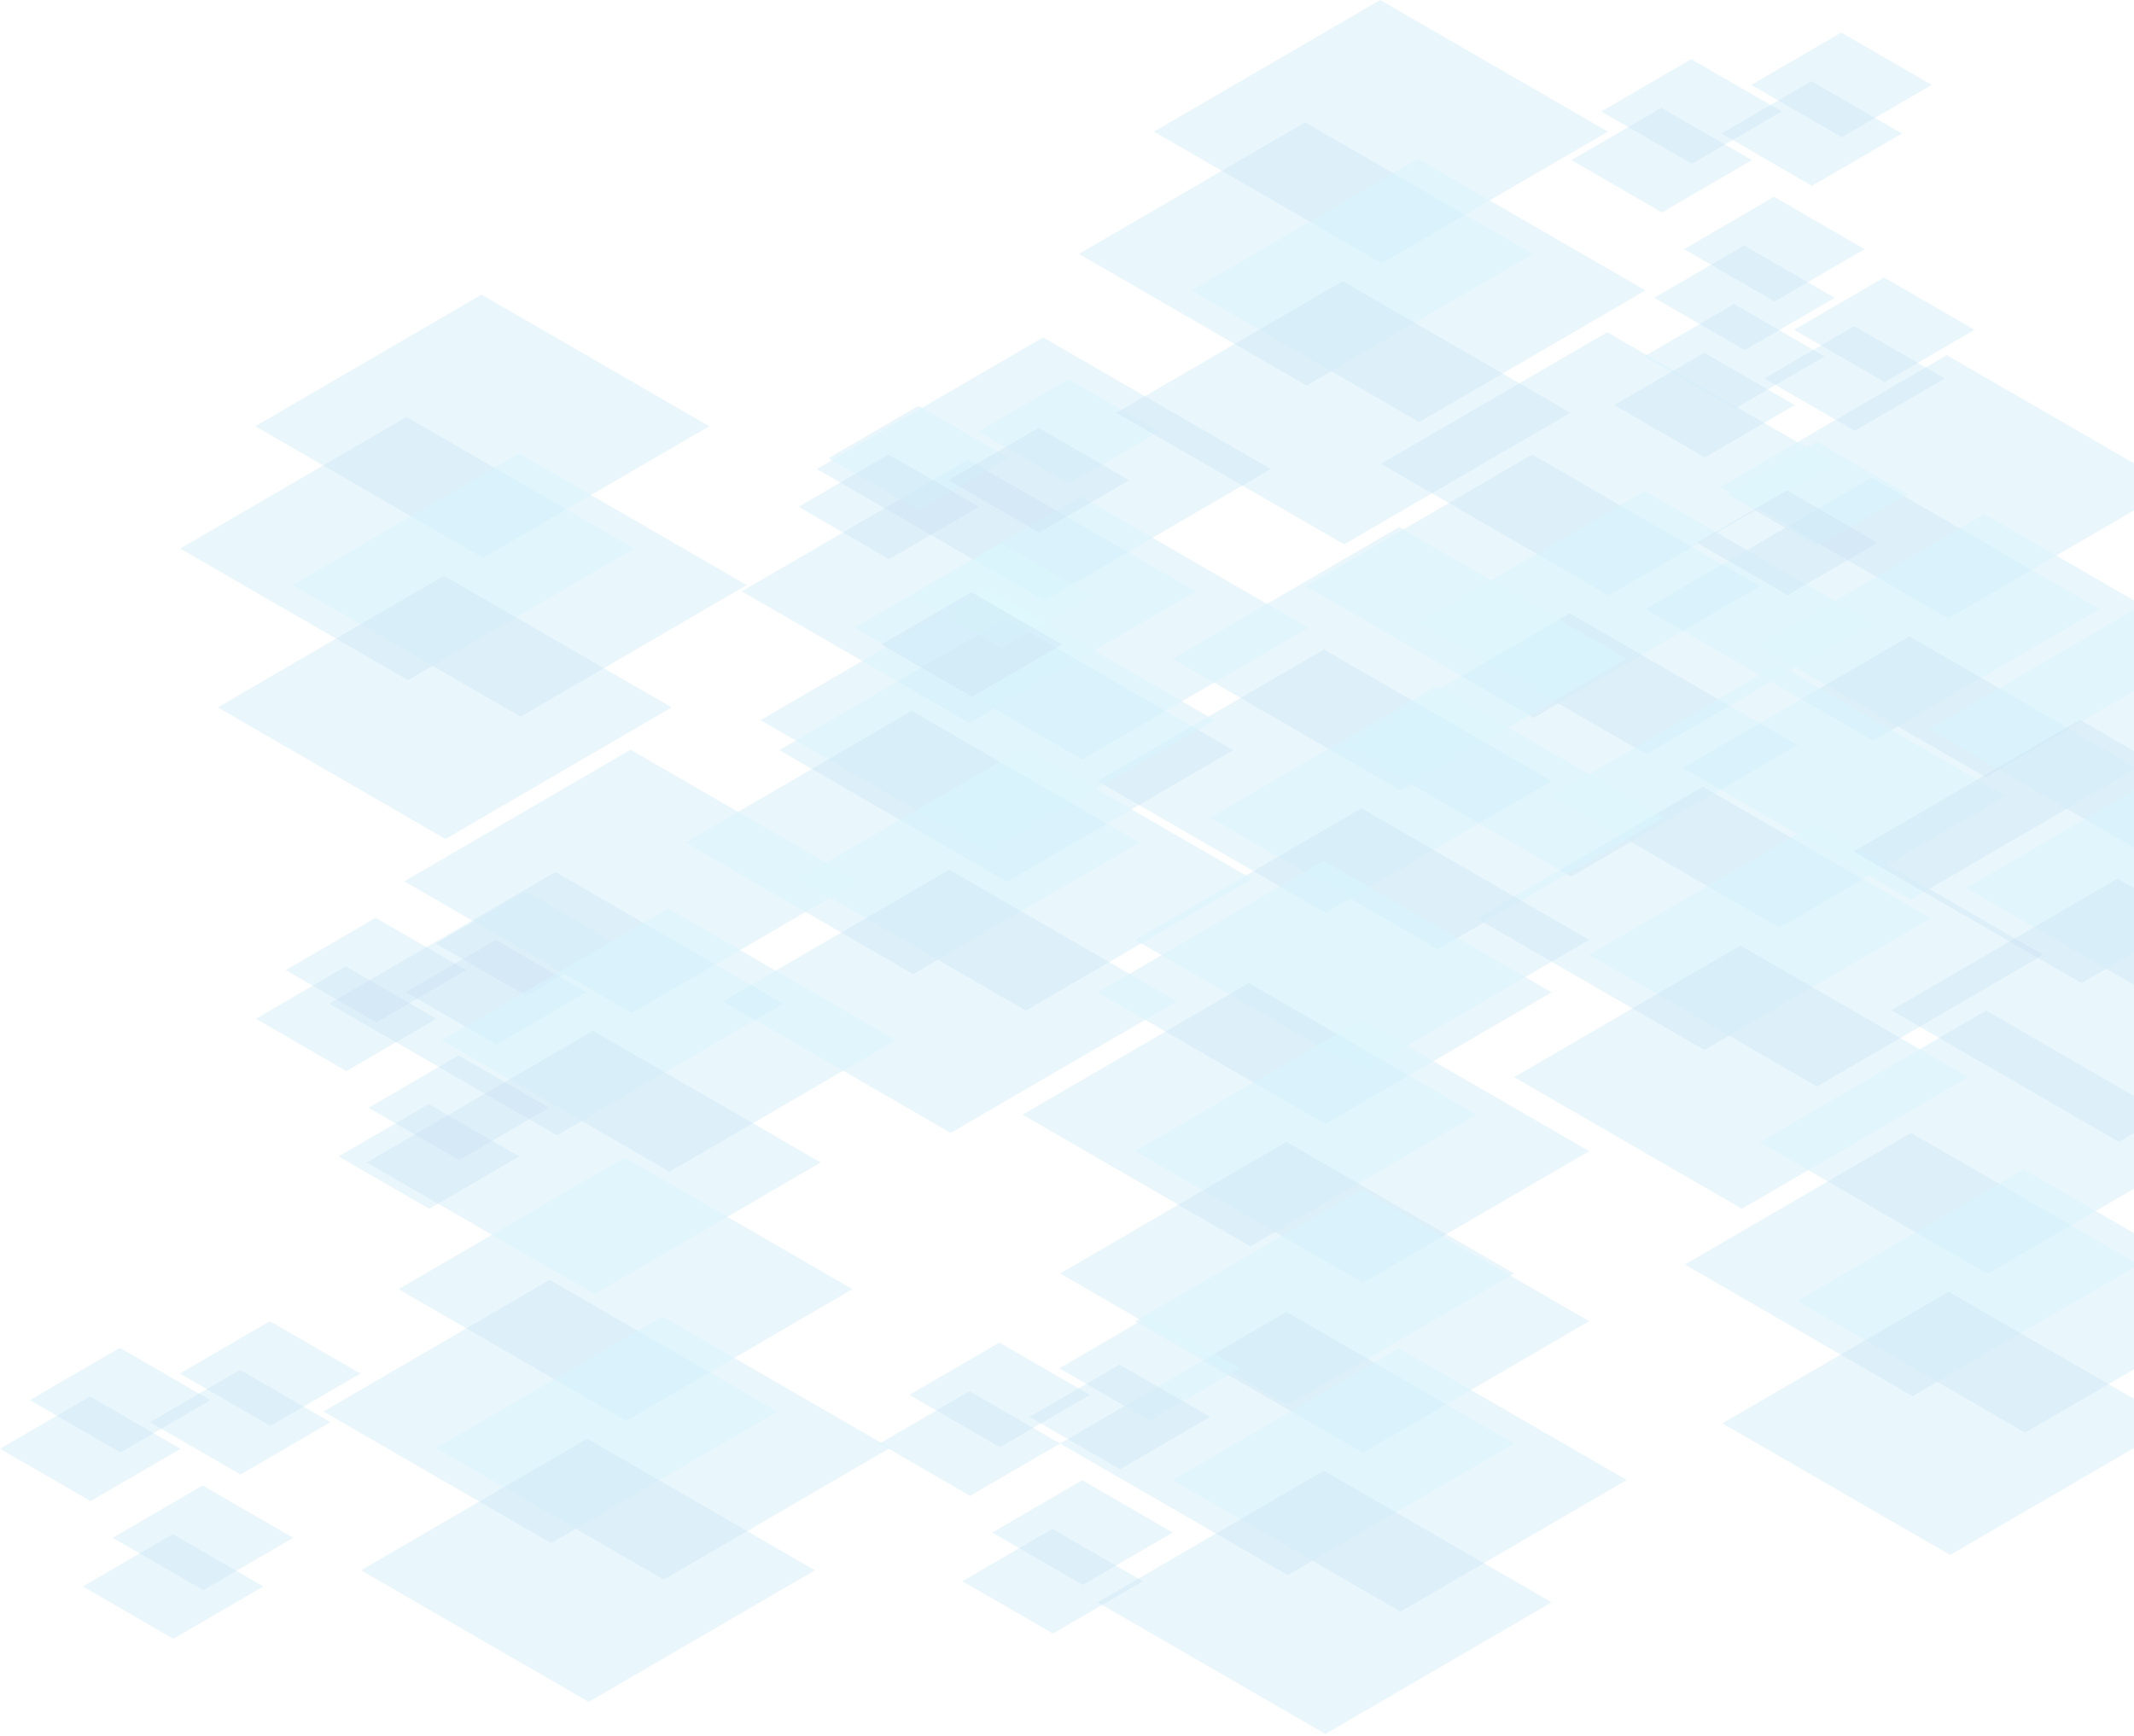
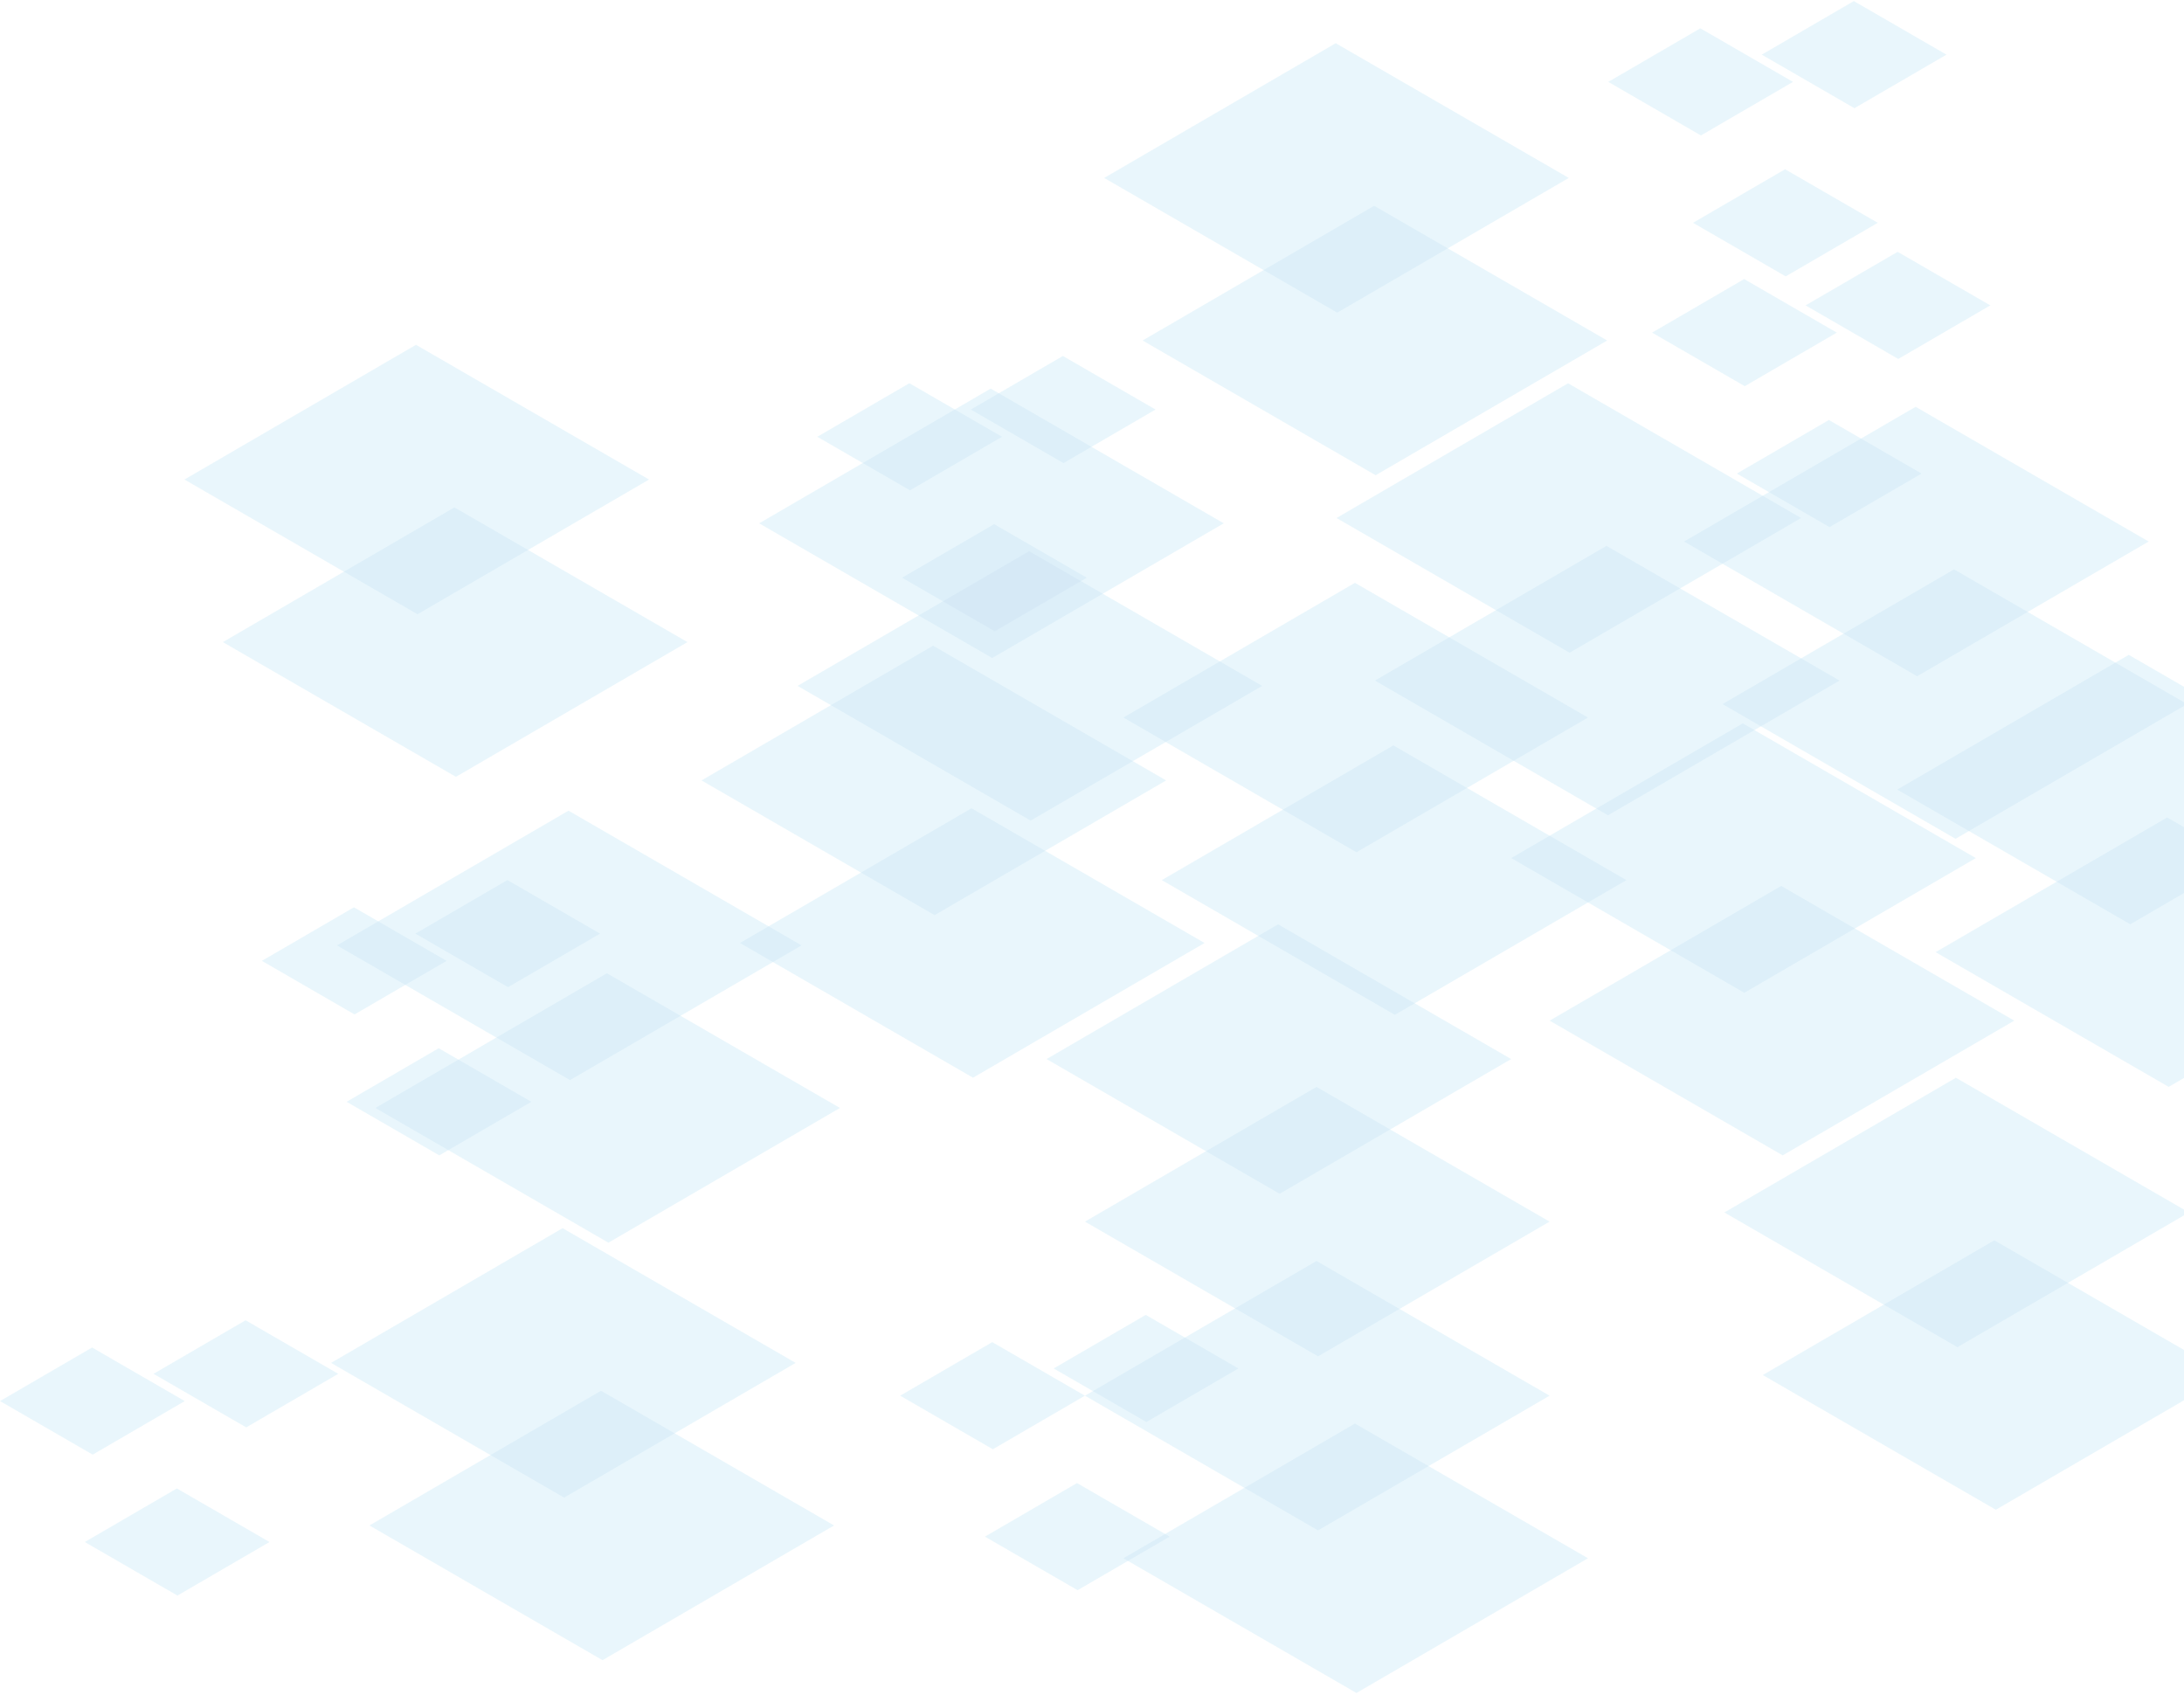
- <svg xmlns="http://www.w3.org/2000/svg" width="852" height="693" viewBox="0 0 852 693" fill="none">
+ <svg xmlns="http://www.w3.org/2000/svg" width="852" height="661" viewBox="0 0 852 661" fill="none">
  <g opacity="0.2">
-     <g style="mix-blend-mode:screen" opacity="0.5">
-       <path d="M777.273 141.82L686.934 194.376L777.867 246.932L868.206 194.376L777.273 141.82Z" fill="#29A9E1" />
+     <g style="mix-blend-mode:multiply" opacity="0.5">
+       <path d="M747.302 158.67L656.963 211.226L747.896 263.782L838.235 211.226L747.302 158.67Z" fill="#29A9E1" />
    </g>
    <g style="mix-blend-mode:multiply" opacity="0.5">
-       <path d="M747.302 190.67L656.963 243.226L747.896 295.782L838.235 243.226L747.302 190.67Z" fill="#29A9E1" />
-     </g>
-     <g style="mix-blend-mode:screen" opacity="0.5">
-       <path d="M792.261 205.23L701.922 257.786L792.849 310.342L883.189 257.786L792.261 205.23Z" fill="#29A9E1" />
+       <path d="M762.29 222.081L671.951 274.637L762.879 327.193L853.224 274.637L762.29 222.081Z" fill="#29A9E1" />
    </g>
    <g style="mix-blend-mode:multiply" opacity="0.5">
-       <path d="M762.29 254.081L671.951 306.637L762.879 359.193L853.224 306.637L762.29 254.081Z" fill="#29A9E1" />
-     </g>
-     <g style="mix-blend-mode:screen" opacity="0.5">
-       <path d="M641.686 132.648L551.347 185.204L642.275 237.76L732.614 185.204L641.686 132.648Z" fill="#29A9E1" />
+       <path d="M611.716 149.499L521.377 202.055L612.304 254.611L702.643 202.055L611.716 149.499Z" fill="#29A9E1" />
    </g>
    <g style="mix-blend-mode:multiply" opacity="0.5">
-       <path d="M611.716 181.499L521.377 234.055L612.304 286.611L702.643 234.055L611.716 181.499Z" fill="#29A9E1" />
-     </g>
-     <g style="mix-blend-mode:screen" opacity="0.5">
-       <path d="M656.669 196.059L566.33 248.615L657.263 301.171L747.602 248.615L656.669 196.059Z" fill="#29A9E1" />
+       <path d="M626.698 212.91L536.359 265.466L627.292 318.022L717.631 265.466L626.698 212.91Z" fill="#29A9E1" />
    </g>
    <g style="mix-blend-mode:multiply" opacity="0.5">
-       <path d="M626.698 244.91L536.359 297.466L627.292 350.022L717.631 297.466L626.698 244.91Z" fill="#29A9E1" />
-     </g>
-     <g style="mix-blend-mode:screen" opacity="0.5">
-       <path d="M709.841 265.297L619.501 317.853L710.434 370.403L800.774 317.847L709.841 265.297Z" fill="#29A9E1" />
+       <path d="M679.875 282.147L589.531 334.703L680.464 387.259L770.803 334.703L679.875 282.147Z" fill="#29A9E1" />
    </g>
    <g style="mix-blend-mode:multiply" opacity="0.5">
-       <path d="M679.875 314.147L589.531 366.703L680.464 419.259L770.803 366.703L679.875 314.147Z" fill="#29A9E1" />
-     </g>
-     <g style="mix-blend-mode:screen" opacity="0.5">
-       <path d="M724.829 328.707L634.489 381.263L725.417 433.819L815.762 381.263L724.829 328.707Z" fill="#29A9E1" />
+       <path d="M694.858 345.558L604.519 398.114L695.452 450.67L785.791 398.114L694.858 345.558Z" fill="#29A9E1" />
    </g>
    <g style="mix-blend-mode:multiply" opacity="0.5">
-       <path d="M694.858 377.558L604.519 430.114L695.452 482.67L785.791 430.114L694.858 377.558Z" fill="#29A9E1" />
-     </g>
-     <g style="mix-blend-mode:screen" opacity="0.5">
-       <path d="M558.539 210.48L468.2 263.036L559.133 315.592L649.472 263.036L558.539 210.48Z" fill="#29A9E1" />
+       <path d="M528.574 227.33L438.229 279.886L529.162 332.442L619.501 279.886L528.574 227.33Z" fill="#29A9E1" />
    </g>
    <g style="mix-blend-mode:multiply" opacity="0.5">
-       <path d="M528.574 259.33L438.229 311.886L529.162 364.442L619.501 311.886L528.574 259.33Z" fill="#29A9E1" />
-     </g>
-     <g style="mix-blend-mode:screen" opacity="0.5">
-       <path d="M573.527 273.89L483.188 326.446L574.115 379.002L664.454 326.446L573.527 273.89Z" fill="#29A9E1" />
+       <path d="M543.556 290.741L453.217 343.297L544.15 395.853L634.489 343.297L543.556 290.741Z" fill="#29A9E1" />
    </g>
    <g style="mix-blend-mode:multiply" opacity="0.5">
-       <path d="M543.556 322.741L453.217 375.297L544.15 427.853L634.489 375.297L543.556 322.741Z" fill="#29A9E1" />
-     </g>
-     <g style="mix-blend-mode:screen" opacity="0.5">
-       <path d="M416.454 134.72L326.109 187.276L417.042 239.832L507.382 187.271L416.454 134.72Z" fill="#29A9E1" />
+       <path d="M386.484 151.571L296.144 204.127L387.072 256.678L477.411 204.122L386.484 151.571Z" fill="#29A9E1" />
    </g>
    <g style="mix-blend-mode:multiply" opacity="0.5">
-       <path d="M386.484 183.571L296.144 236.127L387.072 288.678L477.411 236.122L386.484 183.571Z" fill="#29A9E1" />
-     </g>
-     <g style="mix-blend-mode:screen" opacity="0.5">
-       <path d="M431.437 198.131L341.097 250.687L432.025 303.243L522.37 250.687L431.437 198.131Z" fill="#29A9E1" />
+       <path d="M401.466 214.982L311.127 267.538L402.06 320.094L492.399 267.538L401.466 214.982Z" fill="#29A9E1" />
    </g>
    <g style="mix-blend-mode:multiply" opacity="0.5">
-       <path d="M401.466 246.982L311.127 299.538L402.06 352.094L492.399 299.538L401.466 246.982Z" fill="#29A9E1" />
-     </g>
-     <g style="mix-blend-mode:screen" opacity="0.5">
-       <path d="M393.975 235.005L303.636 287.561L394.563 340.117L484.908 287.561L393.975 235.005Z" fill="#29A9E1" />
+       <path d="M364.004 251.856L273.665 304.412L364.598 356.968L454.937 304.412L364.004 251.856Z" fill="#29A9E1" />
    </g>
    <g style="mix-blend-mode:multiply" opacity="0.5">
-       <path d="M364.004 283.856L273.665 336.412L364.598 388.968L454.937 336.412L364.004 283.856Z" fill="#29A9E1" />
-     </g>
-     <g style="mix-blend-mode:screen" opacity="0.5">
-       <path d="M408.957 298.416L318.618 350.972L409.551 403.528L499.89 350.972L408.957 298.416Z" fill="#29A9E1" />
+       <path d="M378.992 315.266L288.647 367.822L379.581 420.378L469.92 367.822L378.992 315.266Z" fill="#29A9E1" />
    </g>
    <g style="mix-blend-mode:multiply" opacity="0.5">
-       <path d="M378.992 347.266L288.647 399.822L379.581 452.378L469.92 399.822L378.992 347.266Z" fill="#29A9E1" />
-     </g>
-     <g style="mix-blend-mode:screen" opacity="0.5">
-       <path d="M528.574 343.689L438.229 396.245L529.162 448.801L619.501 396.245L528.574 343.689Z" fill="#29A9E1" />
+       <path d="M498.603 360.54L408.264 413.096L499.191 465.652L589.531 413.096L498.603 360.54Z" fill="#29A9E1" />
    </g>
    <g style="mix-blend-mode:multiply" opacity="0.5">
-       <path d="M498.603 392.54L408.264 445.096L499.191 497.652L589.531 445.096L498.603 392.54Z" fill="#29A9E1" />
-     </g>
-     <g style="mix-blend-mode:screen" opacity="0.5">
-       <path d="M543.556 407.105L453.217 459.661L544.15 512.211L634.489 459.655L543.556 407.105Z" fill="#29A9E1" />
+       <path d="M513.586 423.95L423.246 476.506L514.179 529.062L604.519 476.506L513.586 423.95Z" fill="#29A9E1" />
    </g>
    <g style="mix-blend-mode:multiply" opacity="0.5">
-       <path d="M513.586 455.95L423.246 508.506L514.179 561.062L604.519 508.506L513.586 455.95Z" fill="#29A9E1" />
-     </g>
-     <g style="mix-blend-mode:screen" opacity="0.5">
-       <path d="M543.556 474.998L453.217 527.554L544.15 580.11L634.489 527.549L543.556 474.998Z" fill="#29A9E1" />
+       <path d="M513.586 491.849L423.246 544.405L514.179 596.956L604.519 544.4L513.586 491.849Z" fill="#29A9E1" />
    </g>
    <g style="mix-blend-mode:multiply" opacity="0.5">
-       <path d="M513.586 523.849L423.246 576.405L514.179 628.956L604.519 576.4L513.586 523.849Z" fill="#29A9E1" />
-     </g>
-     <g style="mix-blend-mode:screen" opacity="0.5">
-       <path d="M558.539 538.409L468.2 590.965L559.133 643.521L649.472 590.965L558.539 538.409Z" fill="#29A9E1" />
+       <path d="M528.574 555.26L438.229 607.816L529.162 660.372L619.501 607.816L528.574 555.26Z" fill="#29A9E1" />
    </g>
    <g style="mix-blend-mode:multiply" opacity="0.5">
-       <path d="M528.574 587.26L438.229 639.816L529.162 692.372L619.501 639.816L528.574 587.26Z" fill="#29A9E1" />
-     </g>
-     <g style="mix-blend-mode:screen" opacity="0.5">
-       <path d="M792.988 403.527L702.643 456.084L793.576 508.64L883.916 456.084L792.988 403.527Z" fill="#29A9E1" />
+       <path d="M763.018 420.378L672.678 472.934L763.606 525.491L853.945 472.934L763.018 420.378Z" fill="#29A9E1" />
    </g>
    <g style="mix-blend-mode:multiply" opacity="0.5">
-       <path d="M763.018 452.378L672.678 504.934L763.606 557.49L853.945 504.934L763.018 452.378Z" fill="#29A9E1" />
-     </g>
-     <g style="mix-blend-mode:screen" opacity="0.5">
-       <path d="M807.971 466.938L717.631 519.494L808.564 572.05L898.904 519.494L807.971 466.938Z" fill="#29A9E1" />
+       <path d="M778 483.789L687.661 536.345L778.594 588.901L868.933 536.345L778 483.789Z" fill="#29A9E1" />
    </g>
    <g style="mix-blend-mode:multiply" opacity="0.5">
-       <path d="M778 515.789L687.661 568.345L778.594 620.901L868.933 568.345L778 515.789Z" fill="#29A9E1" />
-     </g>
-     <g style="mix-blend-mode:screen" opacity="0.5">
-       <path d="M860.421 238.577L770.076 291.133L861.009 343.689L951.348 291.133L860.421 238.577Z" fill="#29A9E1" />
+       <path d="M830.45 255.428L740.105 307.984L831.038 360.54L921.377 307.984L830.45 255.428Z" fill="#29A9E1" />
    </g>
    <g style="mix-blend-mode:multiply" opacity="0.5">
-       <path d="M830.45 287.428L740.105 339.984L831.038 392.54L921.377 339.984L830.45 287.428Z" fill="#29A9E1" />
-     </g>
-     <g style="mix-blend-mode:screen" opacity="0.5">
-       <path d="M875.403 301.993L785.064 354.549L875.997 407.105L966.336 354.549L875.403 301.993Z" fill="#29A9E1" />
+       <path d="M845.433 318.844L755.093 371.4L846.026 423.95L936.366 371.394L845.433 318.844Z" fill="#29A9E1" />
    </g>
    <g style="mix-blend-mode:multiply" opacity="0.5">
-       <path d="M845.433 350.844L755.093 403.4L846.026 455.95L936.366 403.394L845.433 350.844Z" fill="#29A9E1" />
-     </g>
-     <g style="mix-blend-mode:screen" opacity="0.5">
-       <path d="M692.327 121.416L656.403 142.314L692.566 163.218L728.491 142.314L692.327 121.416Z" fill="#29A9E1" />
+       <path d="M680.408 108.842L644.483 129.745L680.647 150.643L716.571 129.745L680.408 108.842Z" fill="#29A9E1" />
    </g>
    <g style="mix-blend-mode:multiply" opacity="0.5">
-       <path d="M680.408 140.842L644.483 161.745L680.647 182.643L716.571 161.745L680.408 140.842Z" fill="#29A9E1" />
-     </g>
-     <g style="mix-blend-mode:screen" opacity="0.5">
-       <path d="M725.395 176.388L689.464 197.286L725.628 218.19L761.553 197.286L725.395 176.388Z" fill="#29A9E1" />
+       <path d="M713.475 163.814L677.55 184.718L713.708 205.616L749.633 184.718L713.475 163.814Z" fill="#29A9E1" />
    </g>
    <g style="mix-blend-mode:multiply" opacity="0.5">
-       <path d="M713.475 195.814L677.55 216.718L713.708 237.616L749.633 216.718L713.475 195.814Z" fill="#29A9E1" />
-     </g>
-     <g style="mix-blend-mode:screen" opacity="0.5">
-       <path d="M752.208 110.795L716.283 131.693L752.446 152.591L788.371 131.693L752.208 110.795Z" fill="#29A9E1" />
+       <path d="M740.288 98.221L704.364 119.119L740.527 140.022L776.452 119.119L740.288 98.221Z" fill="#29A9E1" />
    </g>
    <g style="mix-blend-mode:multiply" opacity="0.5">
-       <path d="M740.288 130.221L704.364 151.119L740.527 172.022L776.452 151.119L740.288 130.221Z" fill="#29A9E1" />
-     </g>
-     <g style="mix-blend-mode:screen" opacity="0.5">
-       <path d="M149.992 366.47L114.062 387.368L150.225 408.271L186.15 387.368L149.992 366.47Z" fill="#29A9E1" />
+       <path d="M138.073 353.896L102.148 374.794L138.306 395.698L174.236 374.794L138.073 353.896Z" fill="#29A9E1" />
    </g>
    <g style="mix-blend-mode:multiply" opacity="0.5">
-       <path d="M138.073 385.896L102.148 406.794L138.306 427.697L174.236 406.794L138.073 385.896Z" fill="#29A9E1" />
-     </g>
-     <g style="mix-blend-mode:screen" opacity="0.5">
-       <path d="M183.054 421.442L147.129 442.34L183.292 463.238L219.217 442.34L183.054 421.442Z" fill="#29A9E1" />
+       <path d="M171.134 408.868L135.209 429.766L171.373 450.67L207.298 429.766L171.134 408.868Z" fill="#29A9E1" />
    </g>
    <g style="mix-blend-mode:multiply" opacity="0.5">
-       <path d="M171.134 440.868L135.209 461.766L171.373 482.67L207.298 461.766L171.134 440.868Z" fill="#29A9E1" />
-     </g>
-     <g style="mix-blend-mode:screen" opacity="0.5">
-       <path d="M209.872 355.843L173.942 376.747L210.105 397.645L246.03 376.747L209.872 355.843Z" fill="#29A9E1" />
+       <path d="M197.953 343.269L162.028 364.173L198.186 385.071L234.111 364.173L197.953 343.269Z" fill="#29A9E1" />
    </g>
    <g style="mix-blend-mode:multiply" opacity="0.5">
-       <path d="M197.953 375.269L162.028 396.173L198.186 417.071L234.111 396.173L197.953 375.269Z" fill="#29A9E1" />
-     </g>
-     <g style="mix-blend-mode:screen" opacity="0.5">
-       <path d="M47.844 538.176L11.919 559.074L48.083 579.977L84.008 559.074L47.844 538.176Z" fill="#29A9E1" />
+       <path d="M35.925 525.602L0 546.505L36.163 567.403L72.088 546.505L35.925 525.602Z" fill="#29A9E1" />
    </g>
    <g style="mix-blend-mode:multiply" opacity="0.5">
-       <path d="M35.925 557.601L0 578.505L36.163 599.403L72.088 578.505L35.925 557.601Z" fill="#29A9E1" />
-     </g>
-     <g style="mix-blend-mode:screen" opacity="0.5">
-       <path d="M80.911 593.148L44.981 614.046L81.144 634.949L117.069 614.046L80.911 593.148Z" fill="#29A9E1" />
+       <path d="M68.992 580.574L33.067 601.478L69.225 622.376L105.15 601.478L68.992 580.574Z" fill="#29A9E1" />
    </g>
    <g style="mix-blend-mode:multiply" opacity="0.5">
-       <path d="M68.992 612.574L33.067 633.477L69.225 654.375L105.15 633.477L68.992 612.574Z" fill="#29A9E1" />
-     </g>
-     <g style="mix-blend-mode:screen" opacity="0.5">
-       <path d="M107.725 527.549L71.8 548.452L107.963 569.35L143.888 548.452L107.725 527.549Z" fill="#29A9E1" />
+       <path d="M95.805 514.98L59.88 535.878L96.044 556.776L131.969 535.878L95.805 514.98Z" fill="#29A9E1" />
    </g>
    <g style="mix-blend-mode:multiply" opacity="0.5">
-       <path d="M95.805 546.98L59.88 567.878L96.044 588.776L131.969 567.878L95.805 546.98Z" fill="#29A9E1" />
-     </g>
-     <g style="mix-blend-mode:screen" opacity="0.5">
-       <path d="M399.002 536.076L363.077 556.974L399.241 577.877L435.166 556.974L399.002 536.076Z" fill="#29A9E1" />
+       <path d="M387.083 523.502L351.158 544.405L387.322 565.303L423.246 544.405L387.083 523.502Z" fill="#29A9E1" />
    </g>
    <g style="mix-blend-mode:multiply" opacity="0.5">
-       <path d="M387.083 555.502L351.158 576.405L387.322 597.303L423.246 576.405L387.083 555.502Z" fill="#29A9E1" />
-     </g>
-     <g style="mix-blend-mode:screen" opacity="0.5">
-       <path d="M432.069 591.048L396.139 611.946L432.302 632.85L468.227 611.946L432.069 591.048Z" fill="#29A9E1" />
+       <path d="M420.15 578.474L384.225 599.378L420.383 620.276L456.313 599.378L420.15 578.474Z" fill="#29A9E1" />
    </g>
    <g style="mix-blend-mode:multiply" opacity="0.5">
-       <path d="M420.15 610.474L384.225 631.378L420.383 652.276L456.313 631.378L420.15 610.474Z" fill="#29A9E1" />
-     </g>
-     <g style="mix-blend-mode:screen" opacity="0.5">
-       <path d="M458.883 525.449L422.958 546.353L459.121 567.251L495.046 546.353L458.883 525.449Z" fill="#29A9E1" />
+       <path d="M446.963 512.881L411.038 533.779L447.202 554.682L483.127 533.779L446.963 512.881Z" fill="#29A9E1" />
    </g>
    <g style="mix-blend-mode:multiply" opacity="0.5">
-       <path d="M446.963 544.88L411.038 565.778L447.202 586.682L483.127 565.778L446.963 544.88Z" fill="#29A9E1" />
-     </g>
-     <g style="mix-blend-mode:screen" opacity="0.5">
-       <path d="M675.236 23.614L639.306 44.512L675.469 65.41L711.394 44.512L675.236 23.614Z" fill="#29A9E1" />
+       <path d="M663.317 11.04L627.392 31.938L663.55 52.842L699.475 31.938L663.317 11.04Z" fill="#29A9E1" />
    </g>
    <g style="mix-blend-mode:multiply" opacity="0.5">
-       <path d="M663.317 43.04L627.392 63.938L663.55 84.842L699.475 63.938L663.317 43.04Z" fill="#29A9E1" />
-     </g>
-     <g style="mix-blend-mode:screen" opacity="0.5">
-       <path d="M708.298 78.587L672.373 99.485L708.531 120.383L744.461 99.485L708.298 78.587Z" fill="#29A9E1" />
+       <path d="M696.378 66.013L660.454 86.911L696.617 107.814L732.542 86.911L696.378 66.013Z" fill="#29A9E1" />
    </g>
    <g style="mix-blend-mode:multiply" opacity="0.5">
-       <path d="M696.378 98.013L660.454 118.911L696.617 139.814L732.542 118.911L696.378 98.013Z" fill="#29A9E1" />
-     </g>
-     <g style="mix-blend-mode:screen" opacity="0.5">
-       <path d="M735.117 12.988L699.186 33.891L735.35 54.789L771.275 33.891L735.117 12.988Z" fill="#29A9E1" />
+       <path d="M723.197 0.414L687.272 21.317L723.43 42.215L759.355 21.317L723.197 0.414Z" fill="#29A9E1" />
    </g>
    <g style="mix-blend-mode:multiply" opacity="0.5">
-       <path d="M723.197 32.413L687.272 53.317L723.43 74.215L759.355 53.317L723.197 32.413Z" fill="#29A9E1" />
-     </g>
-     <g style="mix-blend-mode:screen" opacity="0.5">
-       <path d="M366.673 162.04L330.748 182.943L366.912 203.841L402.837 182.943L366.673 162.04Z" fill="#29A9E1" />
+       <path d="M354.754 149.471L318.829 170.369L354.992 191.267L390.917 170.369L354.754 149.471Z" fill="#29A9E1" />
    </g>
    <g style="mix-blend-mode:multiply" opacity="0.5">
-       <path d="M354.754 181.471L318.829 202.369L354.992 223.267L390.917 202.369L354.754 181.471Z" fill="#29A9E1" />
-     </g>
-     <g style="mix-blend-mode:screen" opacity="0.5">
-       <path d="M399.74 217.012L363.815 237.916L399.973 258.814L435.898 237.916L399.74 217.012Z" fill="#29A9E1" />
+       <path d="M387.821 204.438L351.896 225.342L388.054 246.24L423.984 225.342L387.821 204.438Z" fill="#29A9E1" />
    </g>
    <g style="mix-blend-mode:multiply" opacity="0.5">
-       <path d="M387.821 236.438L351.896 257.342L388.054 278.24L423.984 257.342L387.821 236.438Z" fill="#29A9E1" />
-     </g>
-     <g style="mix-blend-mode:screen" opacity="0.5">
-       <path d="M426.554 151.419L390.629 172.317L426.792 193.22L462.717 172.317L426.554 151.419Z" fill="#29A9E1" />
+       <path d="M414.64 138.845L378.709 159.748L414.873 180.646L450.798 159.743L414.64 138.845Z" fill="#29A9E1" />
    </g>
    <g style="mix-blend-mode:multiply" opacity="0.5">
-       <path d="M414.64 170.844L378.709 191.748L414.873 212.646L450.798 191.742L414.64 170.844Z" fill="#29A9E1" />
-     </g>
-     <g style="mix-blend-mode:screen" opacity="0.5">
-       <path d="M551.048 0L460.708 52.556L551.641 105.112L641.981 52.556L551.048 0Z" fill="#29A9E1" />
+       <path d="M521.077 16.851L430.738 69.407L521.671 121.963L612.01 69.407L521.077 16.851Z" fill="#29A9E1" />
    </g>
    <g style="mix-blend-mode:multiply" opacity="0.5">
-       <path d="M521.077 48.851L430.738 101.407L521.671 153.963L612.01 101.407L521.077 48.851Z" fill="#29A9E1" />
-     </g>
-     <g style="mix-blend-mode:screen" opacity="0.5">
-       <path d="M566.036 63.411L475.691 115.967L566.624 168.523L656.963 115.967L566.036 63.411Z" fill="#29A9E1" />
+       <path d="M536.065 80.261L445.726 132.817L536.653 185.373L626.992 132.817L536.065 80.261Z" fill="#29A9E1" />
    </g>
    <g style="mix-blend-mode:multiply" opacity="0.5">
-       <path d="M536.065 112.261L445.726 164.817L536.653 217.373L626.992 164.817L536.065 112.261Z" fill="#29A9E1" />
-     </g>
-     <g style="mix-blend-mode:screen" opacity="0.5">
-       <path d="M192.254 117.644L101.915 170.195L192.842 222.751L283.187 170.195L192.254 117.644Z" fill="#29A9E1" />
+       <path d="M162.283 134.49L71.944 187.046L162.877 239.602L253.216 187.046L162.283 134.49Z" fill="#29A9E1" />
    </g>
    <g style="mix-blend-mode:multiply" opacity="0.5">
-       <path d="M162.283 166.489L71.944 219.045L162.877 271.601L253.216 219.045L162.283 166.489Z" fill="#29A9E1" />
-     </g>
-     <g style="mix-blend-mode:screen" opacity="0.5">
-       <path d="M207.237 181.055L116.897 233.611L207.83 286.167L298.17 233.611L207.237 181.055Z" fill="#29A9E1" />
+       <path d="M177.266 197.906L86.927 250.462L177.86 303.018L268.199 250.462L177.266 197.906Z" fill="#29A9E1" />
    </g>
    <g style="mix-blend-mode:multiply" opacity="0.5">
-       <path d="M177.266 229.906L86.927 282.462L177.86 335.018L268.199 282.462L177.266 229.906Z" fill="#29A9E1" />
-     </g>
-     <g style="mix-blend-mode:screen" opacity="0.5">
-       <path d="M251.746 299.354L161.407 351.91L252.334 404.466L342.679 351.91L251.746 299.354Z" fill="#29A9E1" />
+       <path d="M221.775 316.205L131.436 368.761L222.369 421.317L312.708 368.761L221.775 316.205Z" fill="#29A9E1" />
    </g>
    <g style="mix-blend-mode:multiply" opacity="0.5">
-       <path d="M221.775 348.205L131.436 400.761L222.369 453.317L312.708 400.761L221.775 348.205Z" fill="#29A9E1" />
-     </g>
-     <g style="mix-blend-mode:screen" opacity="0.5">
-       <path d="M266.728 362.765L176.389 415.321L267.322 467.877L357.661 415.321L266.728 362.765Z" fill="#29A9E1" />
+       <path d="M236.758 379.616L146.418 432.172L237.351 484.728L327.691 432.172L236.758 379.616Z" fill="#29A9E1" />
    </g>
    <g style="mix-blend-mode:multiply" opacity="0.5">
-       <path d="M236.758 411.616L146.418 464.172L237.351 516.728L327.691 464.172L236.758 411.616Z" fill="#29A9E1" />
-     </g>
-     <g style="mix-blend-mode:screen" opacity="0.5">
-       <path d="M249.443 462.205L159.104 514.761L250.037 567.317L340.376 514.761L249.443 462.205Z" fill="#29A9E1" />
+       <path d="M219.472 479.056L129.133 531.612L220.066 584.168L310.405 531.612L219.472 479.056Z" fill="#29A9E1" />
    </g>
    <g style="mix-blend-mode:multiply" opacity="0.5">
-       <path d="M219.472 511.056L129.133 563.612L220.066 616.168L310.405 563.612L219.472 511.056Z" fill="#29A9E1" />
-     </g>
-     <g style="mix-blend-mode:screen" opacity="0.5">
-       <path d="M264.431 525.616L174.092 578.172L265.019 630.728L355.359 578.172L264.431 525.616Z" fill="#29A9E1" />
-     </g>
-     <g style="mix-blend-mode:multiply" opacity="0.5">
-       <path d="M234.461 574.467L144.121 627.023L235.049 679.579L325.388 627.023L234.461 574.467Z" fill="#29A9E1" />
+       <path d="M234.461 542.467L144.121 595.023L235.049 647.579L325.388 595.023L234.461 542.467Z" fill="#29A9E1" />
    </g>
  </g>
</svg>
